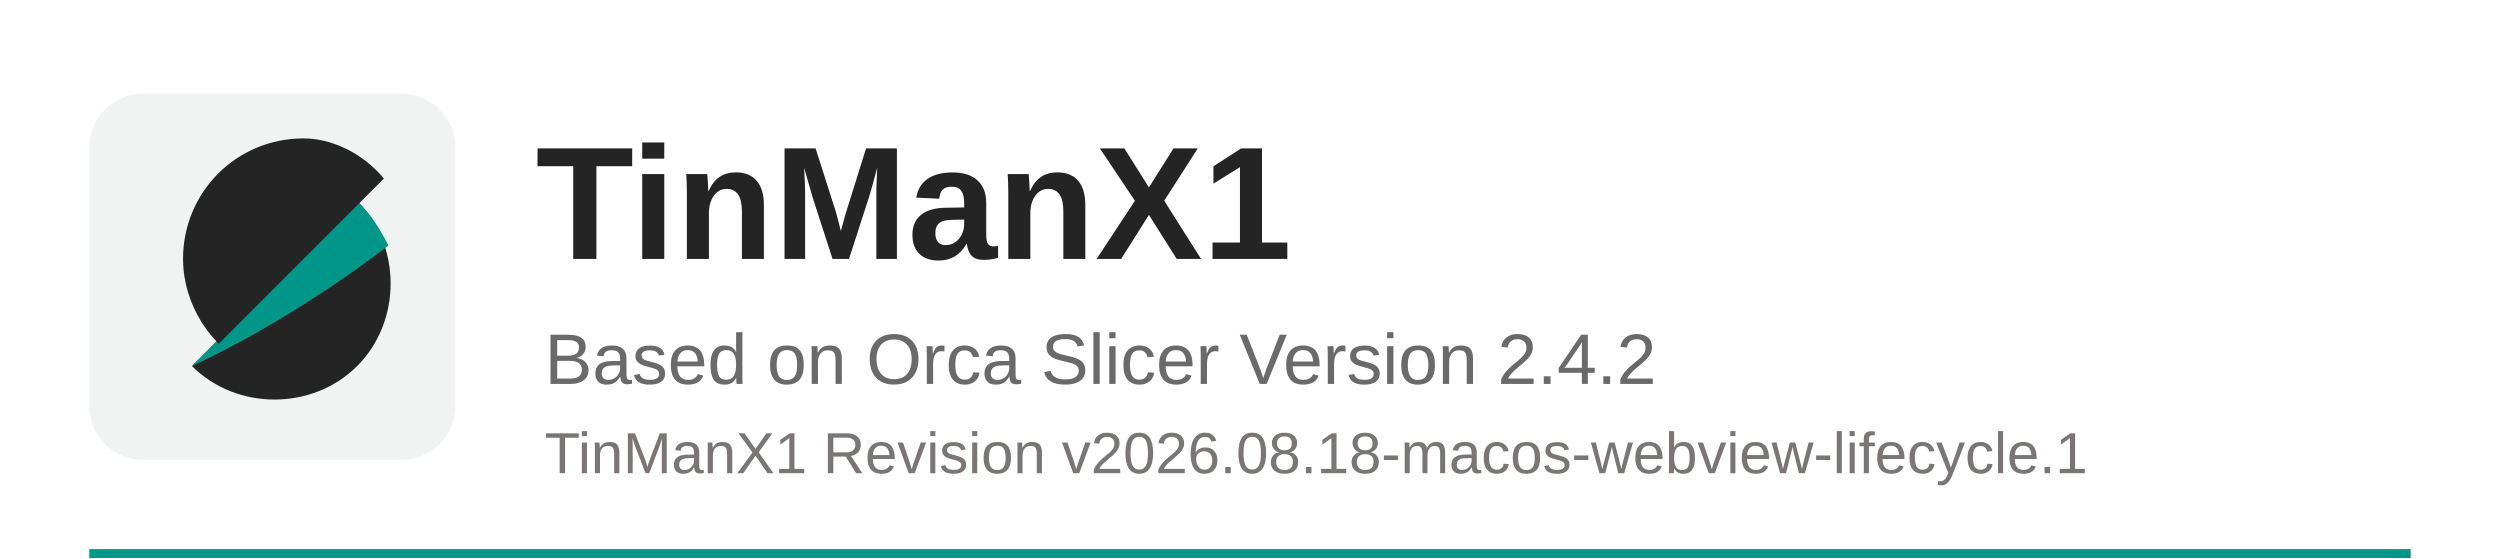
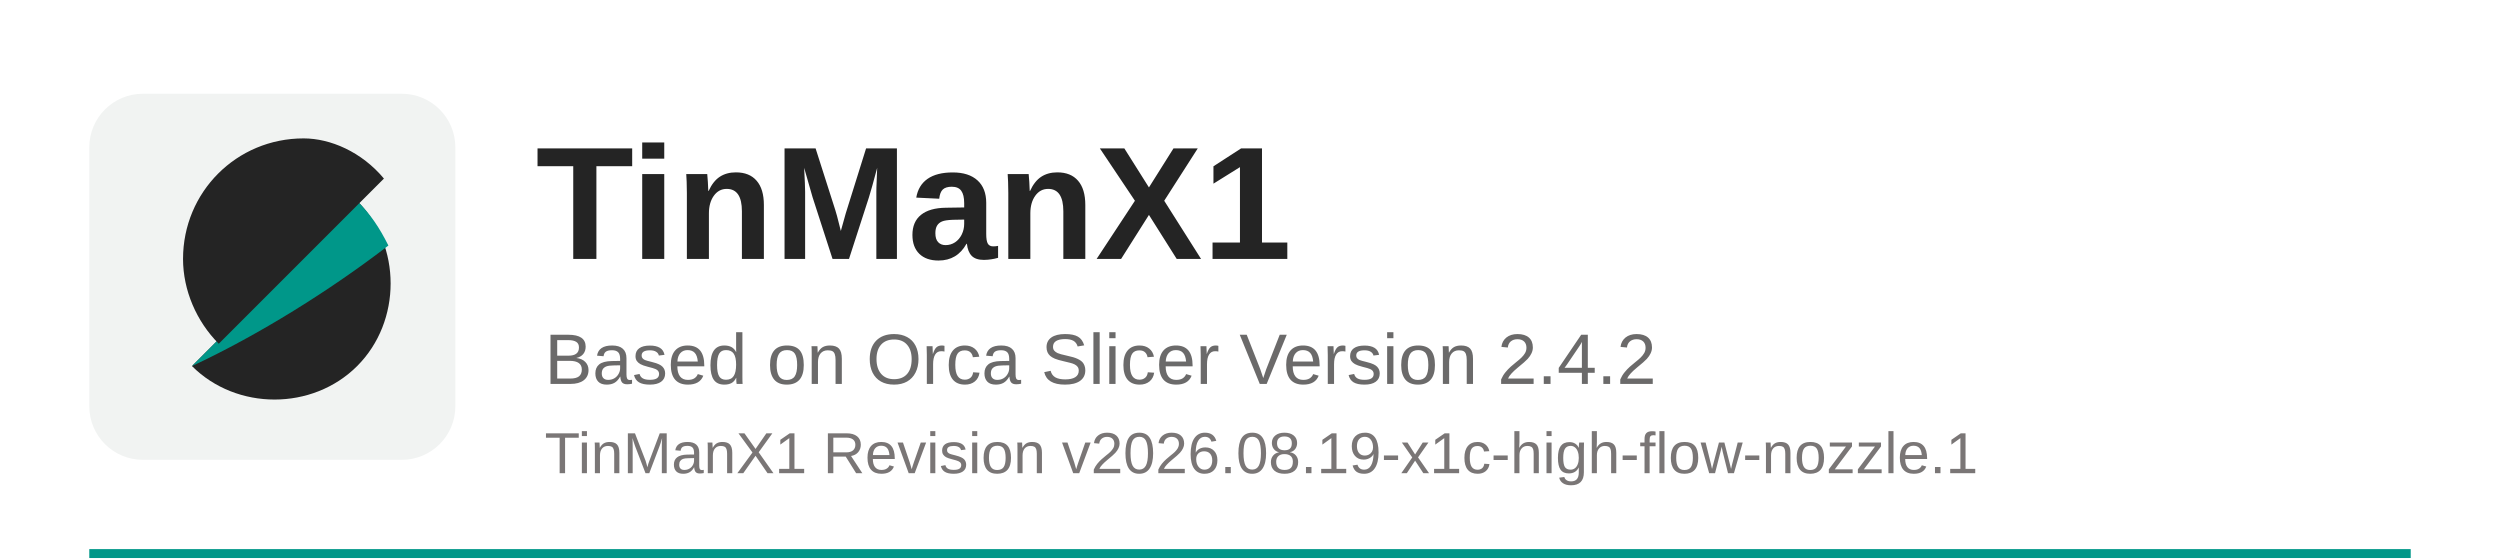
<svg xmlns="http://www.w3.org/2000/svg" width="560" height="125" viewBox="0 0 560 125">
  <rect x="20" y="123" width="520" height="2" fill="#009789" />
  <rect x="20" y="21" width="82" height="82" rx="12" fill="#f1f3f2" />
  <path d="M43 82c10 10 27 10 37 0s10-27 0-37L43 82z" fill="#242424" />
  <path d="M80 45L43 82c15-7 31-17 44-27-2-4-4-7-7-10z" fill="#009789" />
  <path d="M68 31c-15 0-27 12-27 27 0 7 3 14 8 19l37-37c-5-6-12-9-18-9z" fill="#242424" />
  <text x="120" y="58" font-family="Arial, Helvetica, sans-serif" font-size="36" font-weight="700" fill="#242424">TinManX1</text>
  <text x="122" y="86" font-family="Arial, Helvetica, sans-serif" font-size="16" fill="#6b6a6a">Based on Orca Slicer Version 2.4.2</text>
-   <text x="122" y="106" font-family="Arial, Helvetica, sans-serif" font-size="13" fill="#7a7676">TinManX1 Revision v2026.08.18-macos-webview-lifecycle.1</text>
+   <text x="122" y="106" font-family="Arial, Helvetica, sans-serif" font-size="13" fill="#7a7676">TinManX1 Revision v2026.08.19-x1c-high-flow-nozzle.1</text>
</svg>
